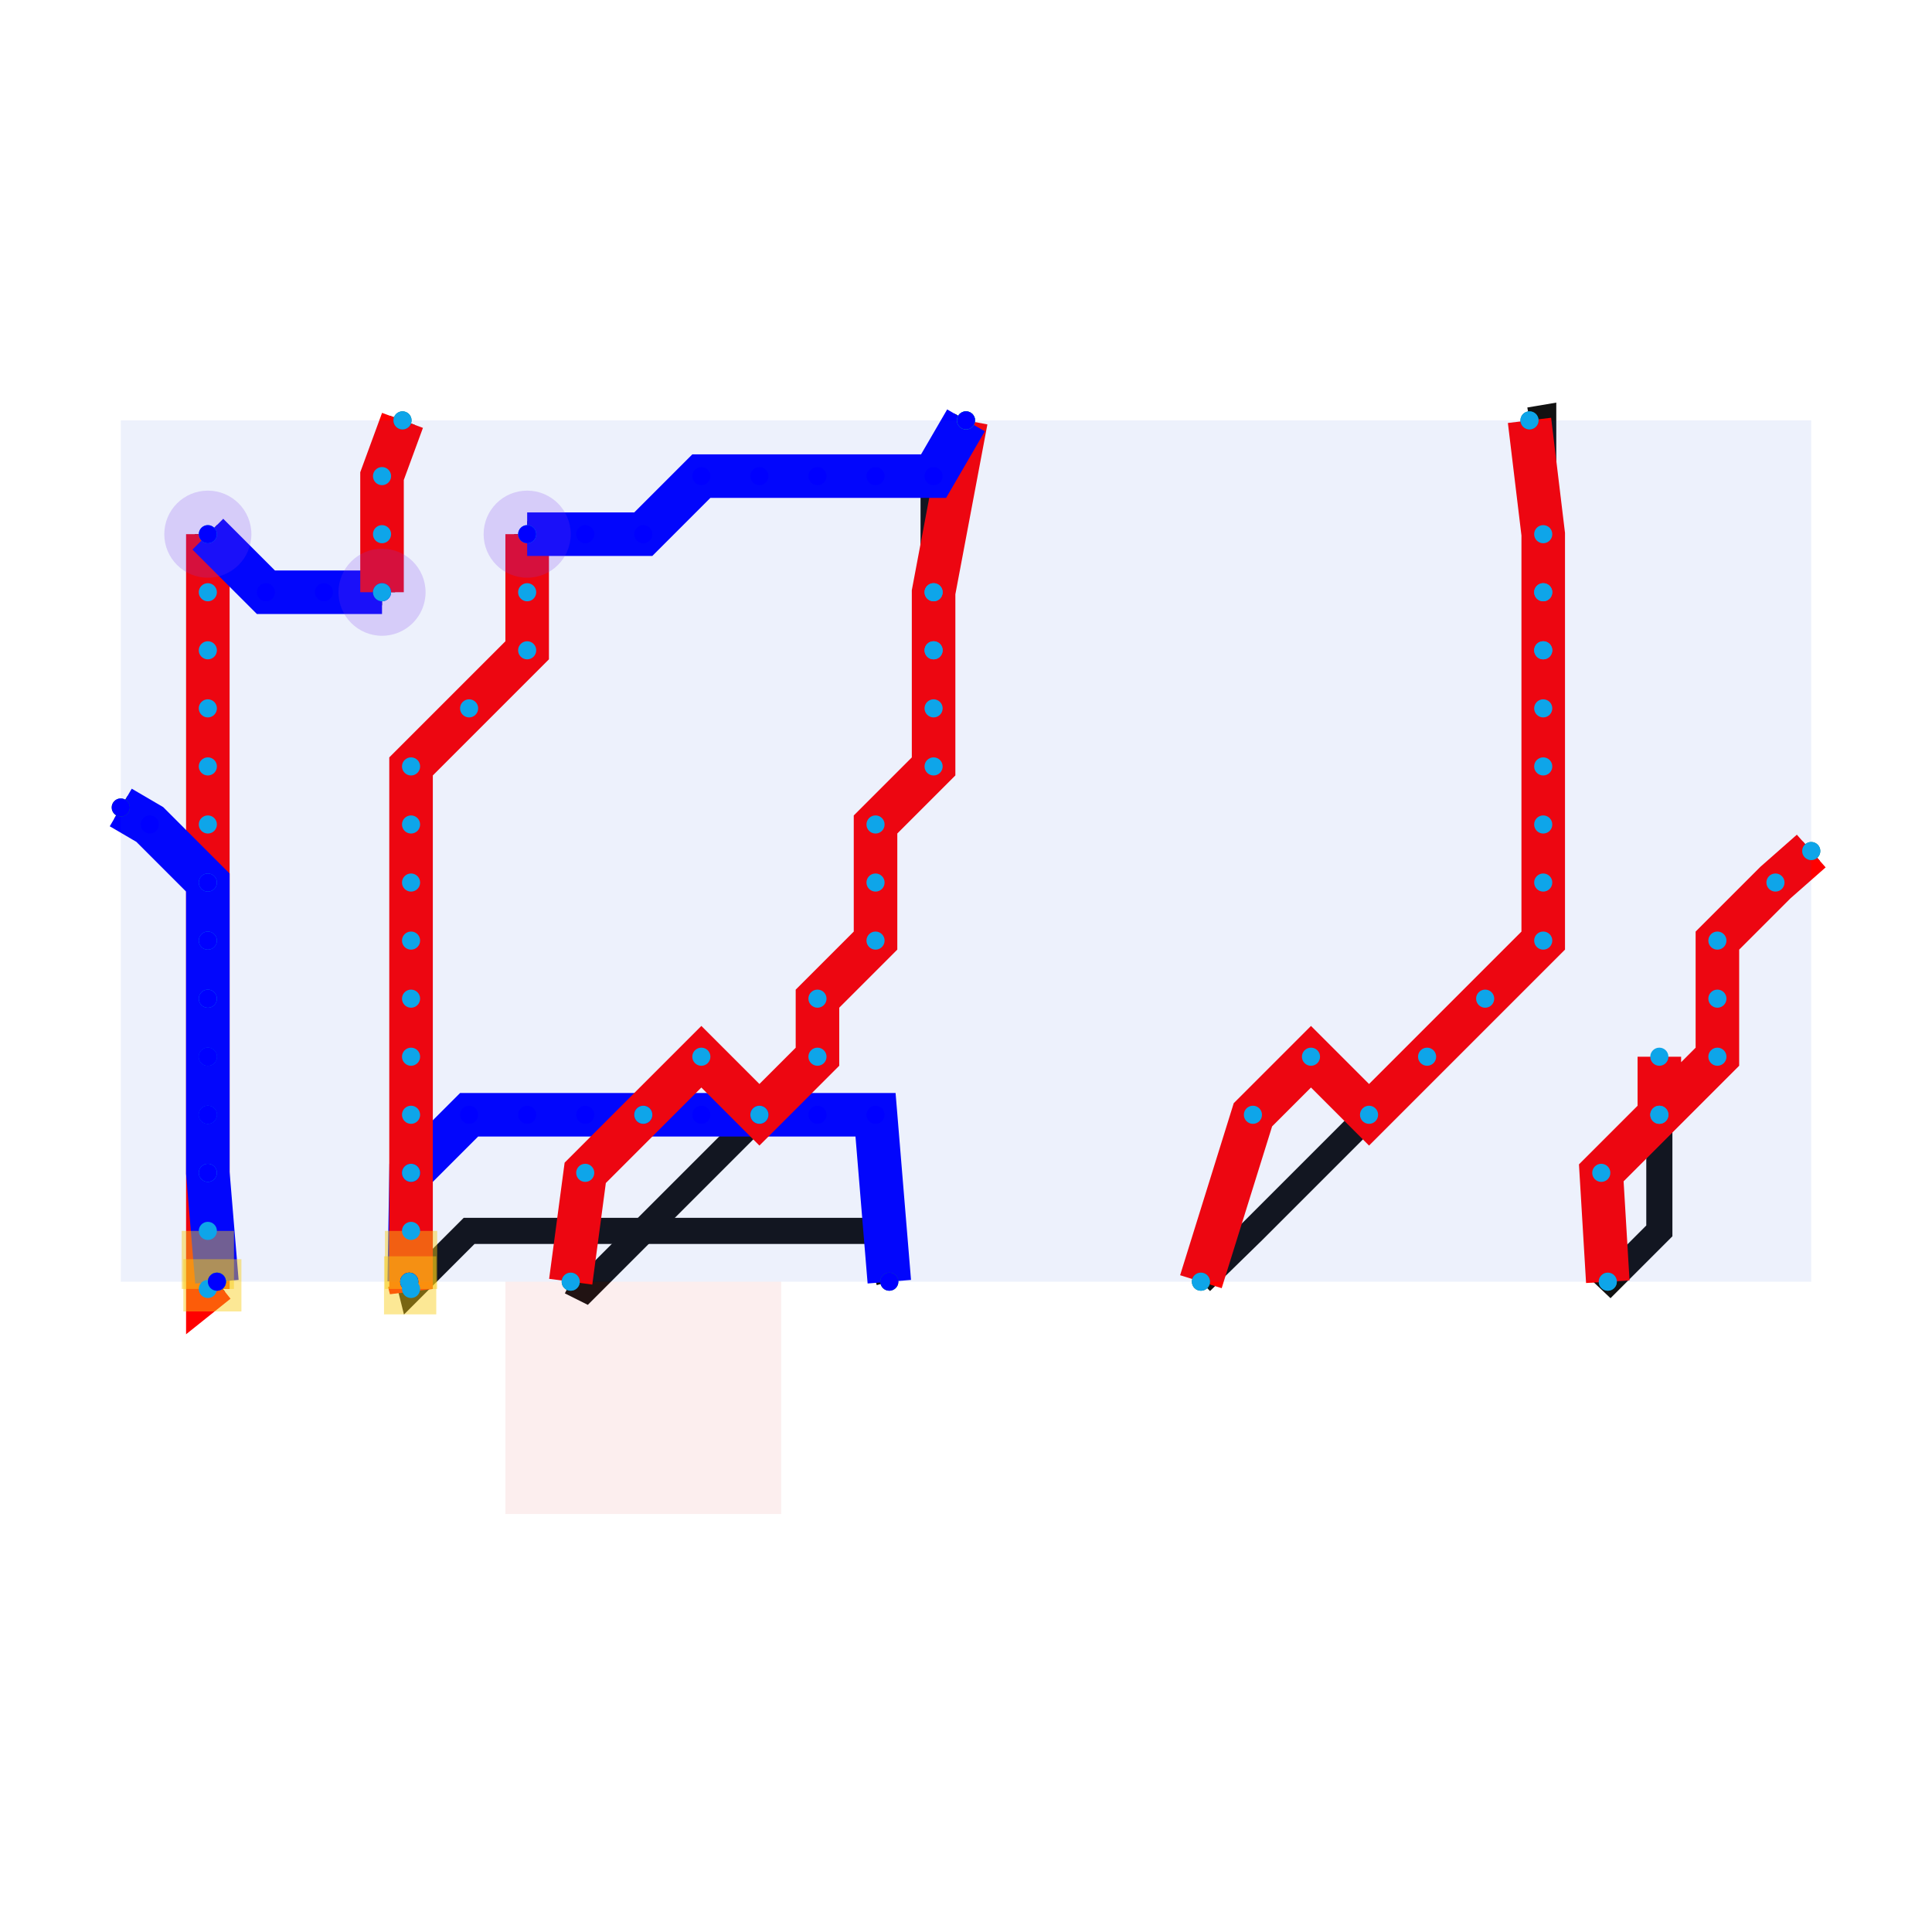
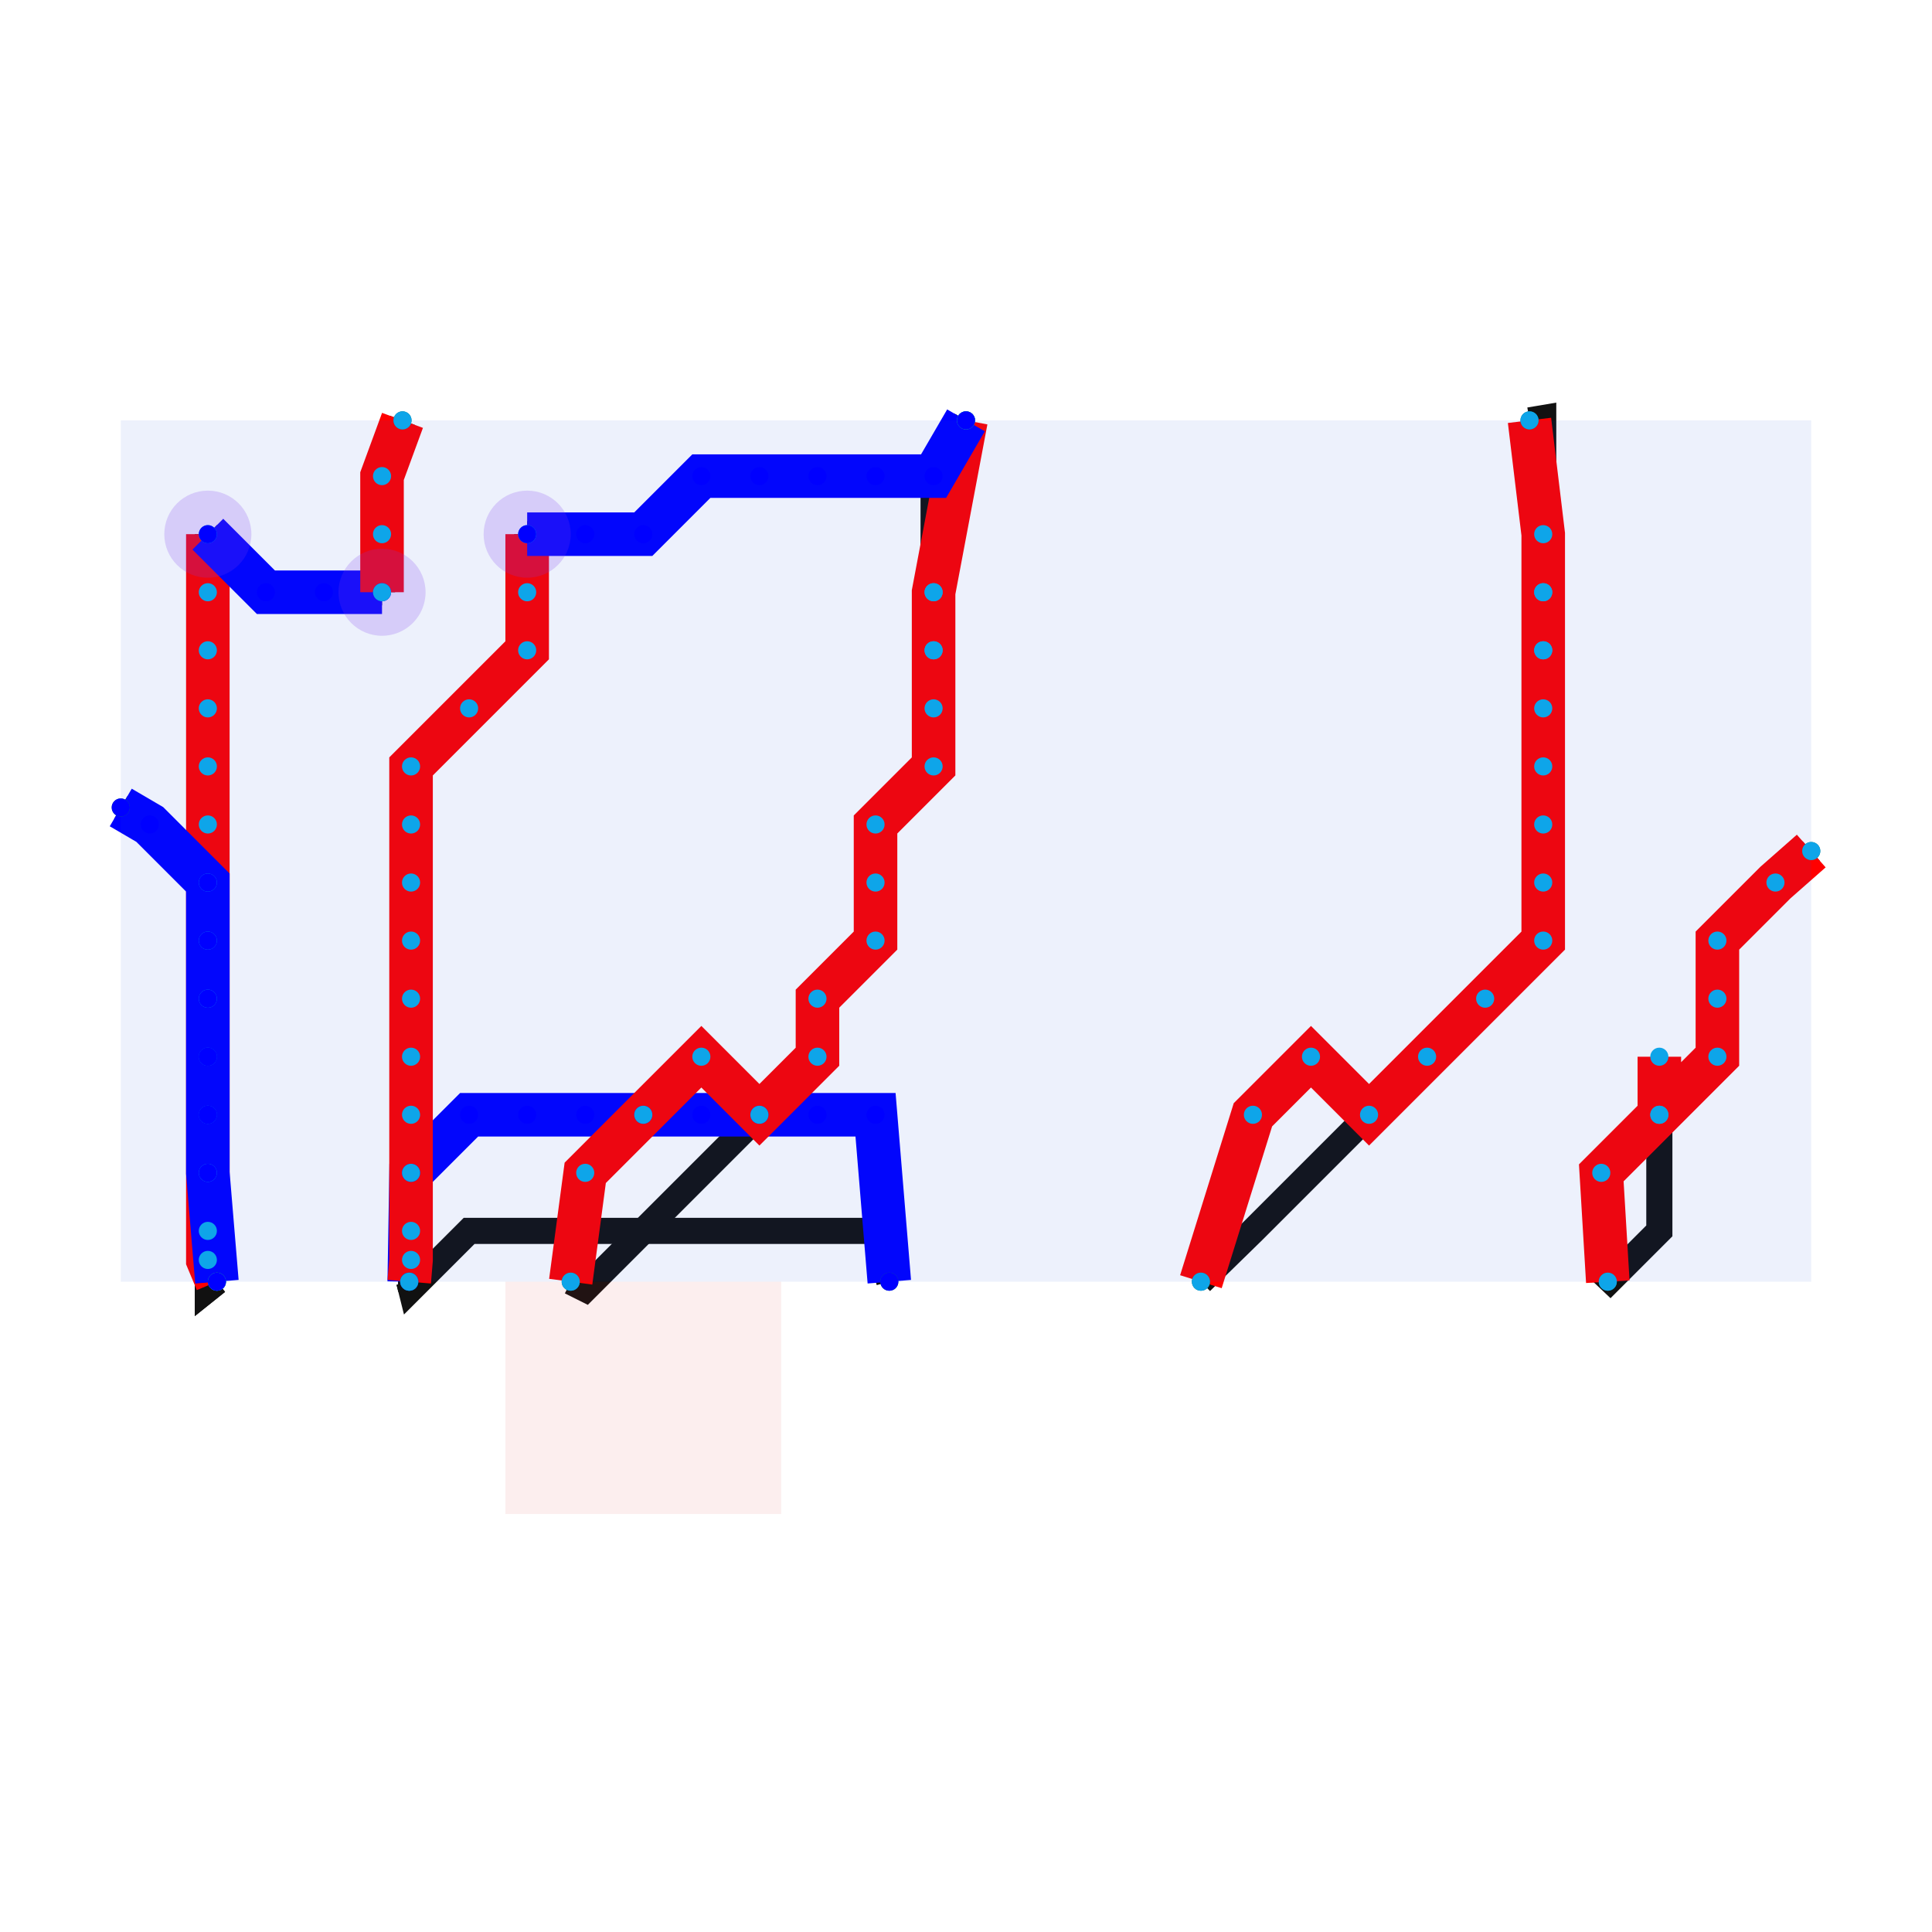
<svg xmlns="http://www.w3.org/2000/svg" width="640" height="640" viewBox="0 0 640 640">
  <rect width="100%" height="100%" fill="white" />
  <g>
    <polyline data-points="1.19375,-12.775 1.2000000000000002,-12.8 1.4000000000000001,-12.600000000000001 1.6,-12.600000000000001 1.8,-12.600000000000001 2,-12.600000000000001 2.2,-12.600000000000001 2.4000000000000004,-12.600000000000001 2.6000000000000005,-12.600000000000001 2.8000000000000007,-12.600000000000001 2.8475,-12.775" data-type="line" data-label="original:source_net_6_mst0" points="135.565,424.58 136.166,426.984 155.399,407.751 174.632,407.751 193.865,407.751 213.098,407.751 232.332,407.751 251.565,407.751 270.798,407.751 290.031,407.751 294.599,424.58" fill="none" stroke="#111111" stroke-width="8.655" />
  </g>
  <g>
    <polyline data-points="0.5312500000000008,-12.775 0.5,-12.8 0.5,-12.600000000000001 0.5,-12.400000000000002 0.5,-12.200000000000003 0.5,-12.000000000000004 0.5,-11.800000000000004 0.5,-11.600000000000005 0.5,-11.400000000000006 0.5,-11.200000000000006 0.5,-11.000000000000007 0.5,-10.800000000000008 0.5,-10.600000000000009 0.5,-10.40000000000001 0.5,-10.20000000000001" data-type="line" data-label="original:source_net_12" points="71.855,424.58 68.85,426.984 68.85,407.751 68.85,388.518 68.85,369.285 68.85,350.052 68.85,330.819 68.85,311.585 68.85,292.352 68.85,273.119 68.85,253.886 68.85,234.653 68.85,215.42 68.85,196.186 68.85,176.953" fill="none" stroke="#111111" stroke-width="8.655" />
  </g>
  <g>
    <polyline data-points="0.5,-10.20000000000001 0.5,-10.20000000000001 0.7,-10.40000000000001 0.8999999999999999,-10.40000000000001 1.0999999999999999,-10.40000000000001" data-type="line" data-label="original:source_net_12" points="68.85,176.953 68.85,176.953 88.083,196.186 107.316,196.186 126.549,196.186" fill="none" stroke="#111111" stroke-width="8.655" />
  </g>
  <g>
    <polyline data-points="1.0999999999999999,-10.40000000000001 1.0999999999999999,-10.40000000000001 1.0999999999999999,-10.20000000000001 1.0999999999999999,-10.00000000000001 1.1705457001021478,-9.807968978321702" data-type="line" data-label="original:source_net_12" points="126.549,196.186 126.549,196.186 126.549,176.953 126.549,157.72 133.333,139.253" fill="none" stroke="#111111" stroke-width="8.655" />
  </g>
  <g>
    <polyline data-points="5.322455650459661,-12.775 5.300000000000001,-12.8 5.500000000000001,-12.600000000000001 5.500000000000001,-12.400000000000002 5.500000000000001,-12.200000000000003 5.700000000000001,-12.000000000000004 5.700000000000001,-11.800000000000004 5.700000000000001,-11.600000000000005 5.900000000000001,-11.400000000000006 6.023274200612882,-11.291484489160851" data-type="line" data-label="original:source_net_15_mst1" points="532.605,424.58 530.446,426.984 549.679,407.751 549.679,388.518 549.679,369.285 568.912,350.052 568.912,330.819 568.912,311.585 588.145,292.352 600,281.917" fill="none" stroke="#111111" stroke-width="8.655" />
  </g>
  <g>
    <polyline data-points="5.052728500510735,-9.807968978321702 5.1000000000000005,-9.8 5.1000000000000005,-10 5.1000000000000005,-10.2 5.1000000000000005,-10.399999999999999 5.1000000000000005,-10.599999999999998 5.1000000000000005,-10.799999999999997 5.1000000000000005,-10.999999999999996 5.1000000000000005,-11.199999999999996 5.1000000000000005,-11.399999999999995 5.1000000000000005,-11.599999999999994 4.9,-11.799999999999994 4.7,-11.999999999999993 4.5,-12.199999999999992 4.3,-12.399999999999991 4.1,-12.59999999999999 3.920818550153221,-12.775" data-type="line" data-label="original:source_net_6_mst2" points="506.667,139.253 511.213,138.487 511.213,157.72 511.213,176.953 511.213,196.186 511.213,215.42 511.213,234.653 511.213,253.886 511.213,273.119 511.213,292.352 511.213,311.585 491.979,330.819 472.746,350.052 453.513,369.285 434.28,388.518 415.047,407.751 397.816,424.58" fill="none" stroke="#111111" stroke-width="8.655" />
  </g>
  <g>
    <polyline data-points="1.75,-12.775 1.8,-12.8 2,-12.600000000000001 2.2,-12.400000000000002 2.4000000000000004,-12.200000000000003 2.6000000000000005,-12.000000000000004 2.6000000000000005,-11.800000000000004 2.8000000000000007,-11.600000000000005 2.8000000000000007,-11.400000000000006 2.8000000000000007,-11.200000000000006 3.000000000000001,-11.000000000000007 3.000000000000001,-10.800000000000008 3.000000000000001,-10.600000000000009 3.000000000000001,-10.40000000000001 3.000000000000001,-10.20000000000001 3.000000000000001,-10.00000000000001 3.1116371003064414,-9.807968978321702" data-type="line" data-label="original:source_net_18" points="189.057,424.58 193.865,426.984 213.098,407.751 232.332,388.518 251.565,369.285 270.798,350.052 270.798,330.819 290.031,311.585 290.031,292.352 290.031,273.119 309.264,253.886 309.264,234.653 309.264,215.42 309.264,196.186 309.264,176.953 309.264,157.72 320,139.253" fill="none" stroke="#111111" stroke-width="8.655" />
  </g>
  <g>
    <polyline data-points="0.5312500000000008,-12.775 0.5,-12.8 0.5,-12.600000000000001 0.5,-12.400000000000002 0.5,-12.200000000000003 0.5,-12.000000000000004 0.5,-11.800000000000004 0.5,-11.600000000000005 0.5,-11.400000000000006 0.3,-11.200000000000006 0.20000000000000107,-11.14148448916085" data-type="line" data-label="original:source_net_13_mst2" points="71.855,424.58 68.85,426.984 68.85,407.751 68.85,388.518 68.85,369.285 68.85,350.052 68.85,330.819 68.85,311.585 68.85,292.352 49.617,273.119 40,267.492" fill="none" stroke="#111111" stroke-width="8.655" />
  </g>
  <g>
    <polyline data-points="1.19375,-12.775 1.2000000000000002,-12.8 1.2000000000000002,-12.600000000000001 1.2000000000000002,-12.400000000000002 1.2000000000000002,-12.200000000000003 1.2000000000000002,-12.000000000000004 1.2000000000000002,-11.800000000000004 1.2000000000000002,-11.600000000000005 1.2000000000000002,-11.400000000000006 1.2000000000000002,-11.200000000000006 1.2000000000000002,-11.000000000000007 1.4000000000000001,-10.800000000000008 1.6,-10.600000000000009 1.6,-10.40000000000001 1.6,-10.20000000000001" data-type="line" data-label="original:source_net_19" points="135.565,424.58 136.166,426.984 136.166,407.751 136.166,388.518 136.166,369.285 136.166,350.052 136.166,330.819 136.166,311.585 136.166,292.352 136.166,273.119 136.166,253.886 155.399,234.653 174.632,215.42 174.632,196.186 174.632,176.953" fill="none" stroke="#111111" stroke-width="8.655" />
  </g>
  <g>
    <polyline data-points="1.6,-10.20000000000001 1.6,-10.20000000000001 1.8,-10.20000000000001 2,-10.20000000000001 2.2,-10.00000000000001 2.4000000000000004,-10.00000000000001 2.6000000000000005,-10.00000000000001 2.8000000000000007,-10.00000000000001 3.000000000000001,-10.00000000000001 3.1116371003064414,-9.807968978321702" data-type="line" data-label="original:source_net_19" points="174.632,176.953 174.632,176.953 193.865,176.953 213.098,176.953 232.332,157.72 251.565,157.72 270.798,157.72 290.031,157.72 309.264,157.72 320,139.253" fill="none" stroke="#111111" stroke-width="8.655" />
  </g>
  <g>
    <polyline data-points="1.19375,-12.775 1.2000000000000002,-12.4 1.4000000000000001,-12.200000000000001 1.6,-12.200000000000001 1.8,-12.200000000000001 2,-12.200000000000001 2.2,-12.200000000000001 2.4000000000000004,-12.200000000000001 2.6000000000000005,-12.200000000000001 2.8000000000000007,-12.200000000000001 2.8475,-12.775" data-type="line" data-label="source_net_6_mst0" points="135.565,424.58 136.166,388.518 155.399,369.285 174.632,369.285 193.865,369.285 213.098,369.285 232.332,369.285 251.565,369.285 270.798,369.285 290.031,369.285 294.599,424.58" fill="none" stroke="#0000FF" stroke-width="14.425" />
  </g>
  <g>
-     <polyline data-points="0.5312500000000008,-12.775 0.5,-12.8 0.5,-12.600000000000001 0.5,-12.400000000000002 0.5,-12.200000000000003 0.5,-12.000000000000004 0.5,-11.800000000000004 0.5,-11.600000000000005 0.5,-11.400000000000006 0.5,-11.200000000000006 0.5,-11.000000000000007 0.5,-10.800000000000008 0.5,-10.600000000000009 0.5,-10.40000000000001 0.5,-10.20000000000001" data-type="line" data-label="source_net_12" points="71.855,424.58 68.85,426.984 68.85,407.751 68.85,388.518 68.85,369.285 68.85,350.052 68.85,330.819 68.85,311.585 68.85,292.352 68.85,273.119 68.85,253.886 68.85,234.653 68.85,215.42 68.85,196.186 68.85,176.953" fill="none" stroke="#FF0000" stroke-width="14.425" />
+     <polyline data-points="0.5312500000000008,-12.775 0.5,-12.700000000000001 0.5,-12.600000000000001 0.5,-12.400000000000002 0.5,-12.200000000000003 0.5,-12.000000000000004 0.5,-11.800000000000004 0.5,-11.600000000000005 0.5,-11.400000000000006 0.5,-11.200000000000006 0.5,-11.000000000000007 0.5,-10.800000000000008 0.5,-10.600000000000009 0.5,-10.40000000000001 0.5,-10.20000000000001" data-type="line" data-label="source_net_12" points="71.855,424.58 68.85,417.368 68.85,407.751 68.85,388.518 68.85,369.285 68.85,350.052 68.85,330.819 68.85,311.585 68.85,292.352 68.85,273.119 68.85,253.886 68.85,234.653 68.85,215.42 68.85,196.186 68.85,176.953" fill="none" stroke="#FF0000" stroke-width="14.425" />
  </g>
  <g>
    <polyline data-points="0.5,-10.20000000000001 0.5,-10.20000000000001 0.7,-10.40000000000001 0.8999999999999999,-10.40000000000001 1.0999999999999999,-10.40000000000001" data-type="line" data-label="source_net_12" points="68.85,176.953 68.85,176.953 88.083,196.186 107.316,196.186 126.549,196.186" fill="none" stroke="#0000FF" stroke-width="14.425" />
  </g>
  <g>
    <polyline data-points="1.0999999999999999,-10.40000000000001 1.0999999999999999,-10.40000000000001 1.0999999999999999,-10.20000000000001 1.0999999999999999,-10.00000000000001 1.1705457001021478,-9.807968978321702" data-type="line" data-label="source_net_12" points="126.549,196.186 126.549,196.186 126.549,176.953 126.549,157.72 133.333,139.253" fill="none" stroke="#FF0000" stroke-width="14.425" />
  </g>
  <g>
    <polyline data-points="5.322455650459661,-12.775 5.300000000000001,-12.4 5.500000000000001,-12.200000000000001 5.500000000000001,-12.000000000000002 5.500000000000001,-12.200000000000003 5.700000000000001,-12.000000000000004 5.700000000000001,-11.800000000000004 5.700000000000001,-11.600000000000005 5.900000000000001,-11.400000000000006 6.023274200612882,-11.291484489160851" data-type="line" data-label="source_net_15_mst1" points="532.605,424.58 530.446,388.518 549.679,369.285 549.679,350.052 549.679,369.285 568.912,350.052 568.912,330.819 568.912,311.585 588.145,292.352 600,281.917" fill="none" stroke="#FF0000" stroke-width="14.425" />
  </g>
  <g>
    <polyline data-points="5.052728500510735,-9.807968978321702 5.1000000000000005,-10.200000000000001 5.1000000000000005,-10.4 5.1000000000000005,-10.6 5.1000000000000005,-10.399999999999999 5.1000000000000005,-10.599999999999998 5.1000000000000005,-10.799999999999997 5.1000000000000005,-10.999999999999996 5.1000000000000005,-11.199999999999996 5.1000000000000005,-11.399999999999995 5.1000000000000005,-11.599999999999994 4.9,-11.799999999999994 4.7,-11.999999999999993 4.5,-12.199999999999992 4.3,-11.999999999999991 4.1,-12.19999999999999 3.920818550153221,-12.775" data-type="line" data-label="source_net_6_mst2" points="506.667,139.253 511.213,176.953 511.213,196.186 511.213,215.42 511.213,196.186 511.213,215.42 511.213,234.653 511.213,253.886 511.213,273.119 511.213,292.352 511.213,311.585 491.979,330.819 472.746,350.052 453.513,369.285 434.28,350.052 415.047,369.285 397.816,424.58" fill="none" stroke="#FF0000" stroke-width="14.425" />
  </g>
  <g>
    <polyline data-points="1.75,-12.775 1.8,-12.4 2,-12.200000000000001 2.2,-12.000000000000002 2.4000000000000004,-12.200000000000003 2.6000000000000005,-12.000000000000004 2.6000000000000005,-11.800000000000004 2.8000000000000007,-11.600000000000005 2.8000000000000007,-11.400000000000006 2.8000000000000007,-11.200000000000006 3.000000000000001,-11.000000000000007 3.000000000000001,-10.800000000000008 3.000000000000001,-10.600000000000009 3.000000000000001,-10.40000000000001 3.000000000000001,-10.60000000000001 3.000000000000001,-10.400000000000011 3.1116371003064414,-9.807968978321702" data-type="line" data-label="source_net_18" points="189.057,424.58 193.865,388.518 213.098,369.285 232.332,350.052 251.565,369.285 270.798,350.052 270.798,330.819 290.031,311.585 290.031,292.352 290.031,273.119 309.264,253.886 309.264,234.653 309.264,215.42 309.264,196.186 309.264,215.42 309.264,196.186 320,139.253" fill="none" stroke="#FF0000" stroke-width="14.425" />
  </g>
  <g>
    <polyline data-points="0.5312500000000008,-12.775 0.5,-12.4 0.5,-12.200000000000001 0.5,-12.000000000000002 0.5,-12.200000000000003 0.5,-12.000000000000004 0.5,-11.800000000000004 0.5,-11.600000000000005 0.5,-11.400000000000006 0.3,-11.200000000000006 0.20000000000000107,-11.14148448916085" data-type="line" data-label="source_net_13_mst2" points="71.855,424.58 68.85,388.518 68.85,369.285 68.85,350.052 68.85,369.285 68.85,350.052 68.85,330.819 68.85,311.585 68.85,292.352 49.617,273.119 40,267.492" fill="none" stroke="#0000FF" stroke-width="14.425" />
  </g>
  <g>
-     <polyline data-points="1.19375,-12.775 1.2000000000000002,-12.8 1.2000000000000002,-12.600000000000001 1.2000000000000002,-12.400000000000002 1.2000000000000002,-12.200000000000003 1.2000000000000002,-12.000000000000004 1.2000000000000002,-11.800000000000004 1.2000000000000002,-11.600000000000005 1.2000000000000002,-11.400000000000006 1.2000000000000002,-11.200000000000006 1.2000000000000002,-11.000000000000007 1.4000000000000001,-10.800000000000008 1.6,-10.600000000000009 1.6,-10.40000000000001 1.6,-10.20000000000001" data-type="line" data-label="source_net_19" points="135.565,424.58 136.166,426.984 136.166,407.751 136.166,388.518 136.166,369.285 136.166,350.052 136.166,330.819 136.166,311.585 136.166,292.352 136.166,273.119 136.166,253.886 155.399,234.653 174.632,215.42 174.632,196.186 174.632,176.953" fill="none" stroke="#FF0000" stroke-width="14.425" />
+     <polyline data-points="1.19375,-12.775 1.2000000000000002,-12.700000000000001 1.2000000000000002,-12.600000000000001 1.2000000000000002,-12.400000000000002 1.2000000000000002,-12.200000000000003 1.2000000000000002,-12.000000000000004 1.2000000000000002,-11.800000000000004 1.2000000000000002,-11.600000000000005 1.2000000000000002,-11.400000000000006 1.2000000000000002,-11.200000000000006 1.2000000000000002,-11.000000000000007 1.4000000000000001,-10.800000000000008 1.6,-10.600000000000009 1.6,-10.40000000000001 1.6,-10.20000000000001" data-type="line" data-label="source_net_19" points="135.565,424.58 136.166,417.368 136.166,407.751 136.166,388.518 136.166,369.285 136.166,350.052 136.166,330.819 136.166,311.585 136.166,292.352 136.166,273.119 136.166,253.886 155.399,234.653 174.632,215.42 174.632,196.186 174.632,176.953" fill="none" stroke="#FF0000" stroke-width="14.425" />
  </g>
  <g>
    <polyline data-points="1.6,-10.20000000000001 1.6,-10.20000000000001 1.8,-10.20000000000001 2,-10.20000000000001 2.2,-10.00000000000001 2.4000000000000004,-10.00000000000001 2.6000000000000005,-10.00000000000001 2.8000000000000007,-10.00000000000001 3.000000000000001,-10.00000000000001 3.1116371003064414,-9.807968978321702" data-type="line" data-label="source_net_19" points="174.632,176.953 174.632,176.953 193.865,176.953 213.098,176.953 232.332,157.72 251.565,157.72 270.798,157.72 290.031,157.72 309.264,157.72 320,139.253" fill="none" stroke="#0000FF" stroke-width="14.425" />
  </g>
  <g>
    <rect data-type="rect" data-label="cmn_26" data-x="3.1116371003064414" data-y="-11.291484489160851" x="40" y="139.253" width="560" height="285.327" fill="rgba(29, 78, 216, 0.08)" stroke="#1d4ed8" stroke-width="0.01" />
  </g>
  <g>
    <rect data-type="rect" data-label="obstacle:rect:0" data-x="2" data-y="-13.175" x="167.42" y="424.58" width="91.358" height="76.933" fill="rgba(220, 38, 38, 0.08)" stroke="#dc2626" stroke-width="0.01" />
-   </g>
-   <g>
-     <rect data-type="rect" data-label="boundry-violation:1:0" data-x="0.5156250000000004" data-y="-12.787500000000001" x="60.736" y="417.127" width="19.233" height="17.31" fill="rgba(250, 204, 21, 0.45)" stroke="#b45309" stroke-width="0.01" />
-   </g>
-   <g>
-     <rect data-type="rect" data-label="boundry-violation:1:1" data-x="0.5" data-y="-12.700000000000001" x="60.195" y="407.751" width="17.31" height="19.233" fill="rgba(250, 204, 21, 0.45)" stroke="#b45309" stroke-width="0.01" />
-   </g>
-   <g>
-     <rect data-type="rect" data-label="boundry-violation:6:0" data-x="1.1968750000000001" data-y="-12.787500000000001" x="127.21" y="416.166" width="17.31" height="19.233" fill="rgba(250, 204, 21, 0.45)" stroke="#b45309" stroke-width="0.01" />
-   </g>
-   <g>
-     <rect data-type="rect" data-label="boundry-violation:6:1" data-x="1.2000000000000002" data-y="-12.700000000000001" x="127.511" y="407.751" width="17.31" height="19.233" fill="rgba(250, 204, 21, 0.45)" stroke="#b45309" stroke-width="0.01" />
  </g>
  <circle data-type="circle" data-label="" data-x="0.5" data-y="-10.20000000000001" cx="68.85" cy="176.953" r="14.425" fill="rgba(124, 58, 237, 0.2)" stroke="#7c3aed" stroke-width="0.01" />
  <circle data-type="circle" data-label="" data-x="1.0999999999999999" data-y="-10.40000000000001" cx="126.549" cy="196.186" r="14.425" fill="rgba(124, 58, 237, 0.2)" stroke="#7c3aed" stroke-width="0.01" />
  <circle data-type="circle" data-label="" data-x="1.6" data-y="-10.20000000000001" cx="174.632" cy="176.953" r="14.425" fill="rgba(124, 58, 237, 0.2)" stroke="#7c3aed" stroke-width="0.01" />
  <g>
    <circle data-type="point" data-label="source_net_6_mst0" data-x="1.19375" data-y="-12.775" cx="135.565" cy="424.58" r="3" fill="#0f766e" />
  </g>
  <g>
    <circle data-type="point" data-label="source_net_6_mst0" data-x="2.8475" data-y="-12.775" cx="294.599" cy="424.58" r="3" fill="#0f766e" />
  </g>
  <g>
    <circle data-type="point" data-label="source_net_19" data-x="1.19375" data-y="-12.775" cx="135.565" cy="424.58" r="3" fill="#0f766e" />
  </g>
  <g>
    <circle data-type="point" data-label="source_net_19" data-x="3.1116371003064414" data-y="-9.807968978321702" cx="320" cy="139.253" r="3" fill="#0f766e" />
  </g>
  <g>
    <circle data-type="point" data-label="source_net_6_mst2" data-x="3.920818550153221" data-y="-12.775" cx="397.816" cy="424.58" r="3" fill="#0f766e" />
  </g>
  <g>
    <circle data-type="point" data-label="source_net_6_mst2" data-x="5.052728500510735" data-y="-9.807968978321702" cx="506.667" cy="139.253" r="3" fill="#0f766e" />
  </g>
  <g>
    <circle data-type="point" data-label="source_net_13_mst2" data-x="0.20000000000000107" data-y="-11.14148448916085" cx="40" cy="267.492" r="3" fill="#0f766e" />
  </g>
  <g>
    <circle data-type="point" data-label="source_net_13_mst2" data-x="0.5312500000000008" data-y="-12.775" cx="71.855" cy="424.58" r="3" fill="#0f766e" />
  </g>
  <g>
    <circle data-type="point" data-label="source_net_18" data-x="1.75" data-y="-12.775" cx="189.057" cy="424.58" r="3" fill="#0f766e" />
  </g>
  <g>
    <circle data-type="point" data-label="source_net_18" data-x="3.1116371003064414" data-y="-9.807968978321702" cx="320" cy="139.253" r="3" fill="#0f766e" />
  </g>
  <g>
    <circle data-type="point" data-label="source_net_12" data-x="1.1705457001021478" data-y="-9.807968978321702" cx="133.333" cy="139.253" r="3" fill="#0f766e" />
  </g>
  <g>
    <circle data-type="point" data-label="source_net_12" data-x="0.5312500000000008" data-y="-12.775" cx="71.855" cy="424.58" r="3" fill="#0f766e" />
  </g>
  <g>
    <circle data-type="point" data-label="source_net_15_mst1" data-x="5.322455650459661" data-y="-12.775" cx="532.605" cy="424.58" r="3" fill="#0f766e" />
  </g>
  <g>
    <circle data-type="point" data-label="source_net_15_mst1" data-x="6.023274200612882" data-y="-11.291484489160851" cx="600" cy="281.917" r="3" fill="#0f766e" />
  </g>
  <g>
    <circle data-type="point" data-label="" data-x="1.19375" data-y="-12.775" cx="135.565" cy="424.58" r="3" fill="#0000FF" />
  </g>
  <g>
    <circle data-type="point" data-label="" data-x="1.2000000000000002" data-y="-12.4" cx="136.166" cy="388.518" r="3" fill="#0000FF" />
  </g>
  <g>
    <circle data-type="point" data-label="" data-x="1.4000000000000001" data-y="-12.200000000000001" cx="155.399" cy="369.285" r="3" fill="#0000FF" />
  </g>
  <g>
    <circle data-type="point" data-label="" data-x="1.6" data-y="-12.200000000000001" cx="174.632" cy="369.285" r="3" fill="#0000FF" />
  </g>
  <g>
    <circle data-type="point" data-label="" data-x="1.8" data-y="-12.200000000000001" cx="193.865" cy="369.285" r="3" fill="#0000FF" />
  </g>
  <g>
    <circle data-type="point" data-label="" data-x="2" data-y="-12.200000000000001" cx="213.098" cy="369.285" r="3" fill="#0000FF" />
  </g>
  <g>
    <circle data-type="point" data-label="" data-x="2.2" data-y="-12.200000000000001" cx="232.332" cy="369.285" r="3" fill="#0000FF" />
  </g>
  <g>
    <circle data-type="point" data-label="" data-x="2.4000000000000004" data-y="-12.200000000000001" cx="251.565" cy="369.285" r="3" fill="#0000FF" />
  </g>
  <g>
    <circle data-type="point" data-label="" data-x="2.6000000000000005" data-y="-12.200000000000001" cx="270.798" cy="369.285" r="3" fill="#0000FF" />
  </g>
  <g>
    <circle data-type="point" data-label="" data-x="2.8000000000000007" data-y="-12.200000000000001" cx="290.031" cy="369.285" r="3" fill="#0000FF" />
  </g>
  <g>
    <circle data-type="point" data-label="" data-x="2.8475" data-y="-12.775" cx="294.599" cy="424.58" r="3" fill="#0000FF" />
  </g>
  <g>
    <circle data-type="point" data-label="" data-x="0.5312500000000008" data-y="-12.775" cx="71.855" cy="424.58" r="3" fill="#0ea5e9" />
  </g>
  <g>
-     <circle data-type="point" data-label="" data-x="0.5" data-y="-12.8" cx="68.85" cy="426.984" r="3" fill="#0ea5e9" />
+     <circle data-type="point" data-label="" data-x="0.5" data-y="-12.700000000000001" cx="68.85" cy="417.368" r="3" fill="#0ea5e9" />
  </g>
  <g>
    <circle data-type="point" data-label="" data-x="0.5" data-y="-12.600000000000001" cx="68.85" cy="407.751" r="3" fill="#0ea5e9" />
  </g>
  <g>
    <circle data-type="point" data-label="" data-x="0.5" data-y="-12.400000000000002" cx="68.85" cy="388.518" r="3" fill="#0ea5e9" />
  </g>
  <g>
    <circle data-type="point" data-label="" data-x="0.5" data-y="-12.200000000000003" cx="68.85" cy="369.285" r="3" fill="#0ea5e9" />
  </g>
  <g>
    <circle data-type="point" data-label="" data-x="0.5" data-y="-12.000000000000004" cx="68.85" cy="350.052" r="3" fill="#0ea5e9" />
  </g>
  <g>
    <circle data-type="point" data-label="" data-x="0.5" data-y="-11.800000000000004" cx="68.85" cy="330.819" r="3" fill="#0ea5e9" />
  </g>
  <g>
    <circle data-type="point" data-label="" data-x="0.5" data-y="-11.600000000000005" cx="68.85" cy="311.585" r="3" fill="#0ea5e9" />
  </g>
  <g>
    <circle data-type="point" data-label="" data-x="0.5" data-y="-11.400000000000006" cx="68.85" cy="292.352" r="3" fill="#0ea5e9" />
  </g>
  <g>
    <circle data-type="point" data-label="" data-x="0.5" data-y="-11.200000000000006" cx="68.85" cy="273.119" r="3" fill="#0ea5e9" />
  </g>
  <g>
    <circle data-type="point" data-label="" data-x="0.5" data-y="-11.000000000000007" cx="68.85" cy="253.886" r="3" fill="#0ea5e9" />
  </g>
  <g>
    <circle data-type="point" data-label="" data-x="0.5" data-y="-10.800000000000008" cx="68.85" cy="234.653" r="3" fill="#0ea5e9" />
  </g>
  <g>
    <circle data-type="point" data-label="" data-x="0.5" data-y="-10.600000000000009" cx="68.85" cy="215.42" r="3" fill="#0ea5e9" />
  </g>
  <g>
    <circle data-type="point" data-label="" data-x="0.5" data-y="-10.40000000000001" cx="68.85" cy="196.186" r="3" fill="#0ea5e9" />
  </g>
  <g>
    <circle data-type="point" data-label="" data-x="0.5" data-y="-10.20000000000001" cx="68.85" cy="176.953" r="3" fill="#0ea5e9" />
  </g>
  <g>
    <circle data-type="point" data-label="" data-x="0.5" data-y="-10.20000000000001" cx="68.85" cy="176.953" r="3" fill="#0000FF" />
  </g>
  <g>
    <circle data-type="point" data-label="" data-x="0.7" data-y="-10.40000000000001" cx="88.083" cy="196.186" r="3" fill="#0000FF" />
  </g>
  <g>
    <circle data-type="point" data-label="" data-x="0.8999999999999999" data-y="-10.40000000000001" cx="107.316" cy="196.186" r="3" fill="#0000FF" />
  </g>
  <g>
    <circle data-type="point" data-label="" data-x="1.0999999999999999" data-y="-10.40000000000001" cx="126.549" cy="196.186" r="3" fill="#0000FF" />
  </g>
  <g>
    <circle data-type="point" data-label="" data-x="1.0999999999999999" data-y="-10.40000000000001" cx="126.549" cy="196.186" r="3" fill="#0ea5e9" />
  </g>
  <g>
    <circle data-type="point" data-label="" data-x="1.0999999999999999" data-y="-10.20000000000001" cx="126.549" cy="176.953" r="3" fill="#0ea5e9" />
  </g>
  <g>
    <circle data-type="point" data-label="" data-x="1.0999999999999999" data-y="-10.00000000000001" cx="126.549" cy="157.72" r="3" fill="#0ea5e9" />
  </g>
  <g>
    <circle data-type="point" data-label="" data-x="1.1705457001021478" data-y="-9.807968978321702" cx="133.333" cy="139.253" r="3" fill="#0ea5e9" />
  </g>
  <g>
    <circle data-type="point" data-label="" data-x="5.322455650459661" data-y="-12.775" cx="532.605" cy="424.58" r="3" fill="#0ea5e9" />
  </g>
  <g>
    <circle data-type="point" data-label="" data-x="5.300000000000001" data-y="-12.4" cx="530.446" cy="388.518" r="3" fill="#0ea5e9" />
  </g>
  <g>
    <circle data-type="point" data-label="" data-x="5.500000000000001" data-y="-12.200000000000001" cx="549.679" cy="369.285" r="3" fill="#0ea5e9" />
  </g>
  <g>
    <circle data-type="point" data-label="" data-x="5.500000000000001" data-y="-12.000000000000002" cx="549.679" cy="350.052" r="3" fill="#0ea5e9" />
  </g>
  <g>
    <circle data-type="point" data-label="" data-x="5.500000000000001" data-y="-12.200000000000003" cx="549.679" cy="369.285" r="3" fill="#0ea5e9" />
  </g>
  <g>
    <circle data-type="point" data-label="" data-x="5.700000000000001" data-y="-12.000000000000004" cx="568.912" cy="350.052" r="3" fill="#0ea5e9" />
  </g>
  <g>
    <circle data-type="point" data-label="" data-x="5.700000000000001" data-y="-11.800000000000004" cx="568.912" cy="330.819" r="3" fill="#0ea5e9" />
  </g>
  <g>
    <circle data-type="point" data-label="" data-x="5.700000000000001" data-y="-11.600000000000005" cx="568.912" cy="311.585" r="3" fill="#0ea5e9" />
  </g>
  <g>
    <circle data-type="point" data-label="" data-x="5.900000000000001" data-y="-11.400000000000006" cx="588.145" cy="292.352" r="3" fill="#0ea5e9" />
  </g>
  <g>
    <circle data-type="point" data-label="" data-x="6.023274200612882" data-y="-11.291484489160851" cx="600" cy="281.917" r="3" fill="#0ea5e9" />
  </g>
  <g>
    <circle data-type="point" data-label="" data-x="5.052728500510735" data-y="-9.807968978321702" cx="506.667" cy="139.253" r="3" fill="#0ea5e9" />
  </g>
  <g>
    <circle data-type="point" data-label="" data-x="5.1000000000000005" data-y="-10.200000000000001" cx="511.213" cy="176.953" r="3" fill="#0ea5e9" />
  </g>
  <g>
    <circle data-type="point" data-label="" data-x="5.1000000000000005" data-y="-10.4" cx="511.213" cy="196.186" r="3" fill="#0ea5e9" />
  </g>
  <g>
    <circle data-type="point" data-label="" data-x="5.1000000000000005" data-y="-10.6" cx="511.213" cy="215.42" r="3" fill="#0ea5e9" />
  </g>
  <g>
    <circle data-type="point" data-label="" data-x="5.1000000000000005" data-y="-10.399999999999999" cx="511.213" cy="196.186" r="3" fill="#0ea5e9" />
  </g>
  <g>
    <circle data-type="point" data-label="" data-x="5.1000000000000005" data-y="-10.599999999999998" cx="511.213" cy="215.42" r="3" fill="#0ea5e9" />
  </g>
  <g>
    <circle data-type="point" data-label="" data-x="5.1000000000000005" data-y="-10.799999999999997" cx="511.213" cy="234.653" r="3" fill="#0ea5e9" />
  </g>
  <g>
    <circle data-type="point" data-label="" data-x="5.1000000000000005" data-y="-10.999999999999996" cx="511.213" cy="253.886" r="3" fill="#0ea5e9" />
  </g>
  <g>
    <circle data-type="point" data-label="" data-x="5.1000000000000005" data-y="-11.199999999999996" cx="511.213" cy="273.119" r="3" fill="#0ea5e9" />
  </g>
  <g>
    <circle data-type="point" data-label="" data-x="5.1000000000000005" data-y="-11.399999999999995" cx="511.213" cy="292.352" r="3" fill="#0ea5e9" />
  </g>
  <g>
    <circle data-type="point" data-label="" data-x="5.1000000000000005" data-y="-11.599999999999994" cx="511.213" cy="311.585" r="3" fill="#0ea5e9" />
  </g>
  <g>
    <circle data-type="point" data-label="" data-x="4.9" data-y="-11.799999999999994" cx="491.979" cy="330.819" r="3" fill="#0ea5e9" />
  </g>
  <g>
    <circle data-type="point" data-label="" data-x="4.7" data-y="-11.999999999999993" cx="472.746" cy="350.052" r="3" fill="#0ea5e9" />
  </g>
  <g>
    <circle data-type="point" data-label="" data-x="4.5" data-y="-12.199999999999992" cx="453.513" cy="369.285" r="3" fill="#0ea5e9" />
  </g>
  <g>
    <circle data-type="point" data-label="" data-x="4.3" data-y="-11.999999999999991" cx="434.28" cy="350.052" r="3" fill="#0ea5e9" />
  </g>
  <g>
    <circle data-type="point" data-label="" data-x="4.1" data-y="-12.19999999999999" cx="415.047" cy="369.285" r="3" fill="#0ea5e9" />
  </g>
  <g>
    <circle data-type="point" data-label="" data-x="3.920818550153221" data-y="-12.775" cx="397.816" cy="424.58" r="3" fill="#0ea5e9" />
  </g>
  <g>
    <circle data-type="point" data-label="" data-x="1.75" data-y="-12.775" cx="189.057" cy="424.58" r="3" fill="#0ea5e9" />
  </g>
  <g>
    <circle data-type="point" data-label="" data-x="1.8" data-y="-12.4" cx="193.865" cy="388.518" r="3" fill="#0ea5e9" />
  </g>
  <g>
    <circle data-type="point" data-label="" data-x="2" data-y="-12.200000000000001" cx="213.098" cy="369.285" r="3" fill="#0ea5e9" />
  </g>
  <g>
    <circle data-type="point" data-label="" data-x="2.2" data-y="-12.000000000000002" cx="232.332" cy="350.052" r="3" fill="#0ea5e9" />
  </g>
  <g>
    <circle data-type="point" data-label="" data-x="2.4000000000000004" data-y="-12.200000000000003" cx="251.565" cy="369.285" r="3" fill="#0ea5e9" />
  </g>
  <g>
    <circle data-type="point" data-label="" data-x="2.6000000000000005" data-y="-12.000000000000004" cx="270.798" cy="350.052" r="3" fill="#0ea5e9" />
  </g>
  <g>
    <circle data-type="point" data-label="" data-x="2.6000000000000005" data-y="-11.800000000000004" cx="270.798" cy="330.819" r="3" fill="#0ea5e9" />
  </g>
  <g>
    <circle data-type="point" data-label="" data-x="2.8000000000000007" data-y="-11.600000000000005" cx="290.031" cy="311.585" r="3" fill="#0ea5e9" />
  </g>
  <g>
    <circle data-type="point" data-label="" data-x="2.8000000000000007" data-y="-11.400000000000006" cx="290.031" cy="292.352" r="3" fill="#0ea5e9" />
  </g>
  <g>
    <circle data-type="point" data-label="" data-x="2.8000000000000007" data-y="-11.200000000000006" cx="290.031" cy="273.119" r="3" fill="#0ea5e9" />
  </g>
  <g>
    <circle data-type="point" data-label="" data-x="3.000000000000001" data-y="-11.000000000000007" cx="309.264" cy="253.886" r="3" fill="#0ea5e9" />
  </g>
  <g>
    <circle data-type="point" data-label="" data-x="3.000000000000001" data-y="-10.800000000000008" cx="309.264" cy="234.653" r="3" fill="#0ea5e9" />
  </g>
  <g>
    <circle data-type="point" data-label="" data-x="3.000000000000001" data-y="-10.600000000000009" cx="309.264" cy="215.42" r="3" fill="#0ea5e9" />
  </g>
  <g>
    <circle data-type="point" data-label="" data-x="3.000000000000001" data-y="-10.40000000000001" cx="309.264" cy="196.186" r="3" fill="#0ea5e9" />
  </g>
  <g>
    <circle data-type="point" data-label="" data-x="3.000000000000001" data-y="-10.60000000000001" cx="309.264" cy="215.42" r="3" fill="#0ea5e9" />
  </g>
  <g>
    <circle data-type="point" data-label="" data-x="3.000000000000001" data-y="-10.400000000000011" cx="309.264" cy="196.186" r="3" fill="#0ea5e9" />
  </g>
  <g>
    <circle data-type="point" data-label="" data-x="3.1116371003064414" data-y="-9.807968978321702" cx="320" cy="139.253" r="3" fill="#0ea5e9" />
  </g>
  <g>
    <circle data-type="point" data-label="" data-x="0.5312500000000008" data-y="-12.775" cx="71.855" cy="424.58" r="3" fill="#0000FF" />
  </g>
  <g>
    <circle data-type="point" data-label="" data-x="0.5" data-y="-12.4" cx="68.85" cy="388.518" r="3" fill="#0000FF" />
  </g>
  <g>
    <circle data-type="point" data-label="" data-x="0.5" data-y="-12.200000000000001" cx="68.85" cy="369.285" r="3" fill="#0000FF" />
  </g>
  <g>
    <circle data-type="point" data-label="" data-x="0.5" data-y="-12.000000000000002" cx="68.85" cy="350.052" r="3" fill="#0000FF" />
  </g>
  <g>
    <circle data-type="point" data-label="" data-x="0.5" data-y="-12.200000000000003" cx="68.85" cy="369.285" r="3" fill="#0000FF" />
  </g>
  <g>
    <circle data-type="point" data-label="" data-x="0.5" data-y="-12.000000000000004" cx="68.85" cy="350.052" r="3" fill="#0000FF" />
  </g>
  <g>
    <circle data-type="point" data-label="" data-x="0.5" data-y="-11.800000000000004" cx="68.85" cy="330.819" r="3" fill="#0000FF" />
  </g>
  <g>
    <circle data-type="point" data-label="" data-x="0.5" data-y="-11.600000000000005" cx="68.85" cy="311.585" r="3" fill="#0000FF" />
  </g>
  <g>
    <circle data-type="point" data-label="" data-x="0.5" data-y="-11.400000000000006" cx="68.85" cy="292.352" r="3" fill="#0000FF" />
  </g>
  <g>
    <circle data-type="point" data-label="" data-x="0.3" data-y="-11.200000000000006" cx="49.617" cy="273.119" r="3" fill="#0000FF" />
  </g>
  <g>
    <circle data-type="point" data-label="" data-x="0.20000000000000107" data-y="-11.14148448916085" cx="40" cy="267.492" r="3" fill="#0000FF" />
  </g>
  <g>
    <circle data-type="point" data-label="" data-x="1.19375" data-y="-12.775" cx="135.565" cy="424.58" r="3" fill="#0ea5e9" />
  </g>
  <g>
-     <circle data-type="point" data-label="" data-x="1.2000000000000002" data-y="-12.8" cx="136.166" cy="426.984" r="3" fill="#0ea5e9" />
+     <circle data-type="point" data-label="" data-x="1.2000000000000002" data-y="-12.700000000000001" cx="136.166" cy="417.368" r="3" fill="#0ea5e9" />
  </g>
  <g>
    <circle data-type="point" data-label="" data-x="1.2000000000000002" data-y="-12.600000000000001" cx="136.166" cy="407.751" r="3" fill="#0ea5e9" />
  </g>
  <g>
    <circle data-type="point" data-label="" data-x="1.2000000000000002" data-y="-12.400000000000002" cx="136.166" cy="388.518" r="3" fill="#0ea5e9" />
  </g>
  <g>
    <circle data-type="point" data-label="" data-x="1.2000000000000002" data-y="-12.200000000000003" cx="136.166" cy="369.285" r="3" fill="#0ea5e9" />
  </g>
  <g>
    <circle data-type="point" data-label="" data-x="1.2000000000000002" data-y="-12.000000000000004" cx="136.166" cy="350.052" r="3" fill="#0ea5e9" />
  </g>
  <g>
    <circle data-type="point" data-label="" data-x="1.2000000000000002" data-y="-11.800000000000004" cx="136.166" cy="330.819" r="3" fill="#0ea5e9" />
  </g>
  <g>
    <circle data-type="point" data-label="" data-x="1.2000000000000002" data-y="-11.600000000000005" cx="136.166" cy="311.585" r="3" fill="#0ea5e9" />
  </g>
  <g>
    <circle data-type="point" data-label="" data-x="1.2000000000000002" data-y="-11.400000000000006" cx="136.166" cy="292.352" r="3" fill="#0ea5e9" />
  </g>
  <g>
    <circle data-type="point" data-label="" data-x="1.2000000000000002" data-y="-11.200000000000006" cx="136.166" cy="273.119" r="3" fill="#0ea5e9" />
  </g>
  <g>
    <circle data-type="point" data-label="" data-x="1.2000000000000002" data-y="-11.000000000000007" cx="136.166" cy="253.886" r="3" fill="#0ea5e9" />
  </g>
  <g>
    <circle data-type="point" data-label="" data-x="1.4000000000000001" data-y="-10.800000000000008" cx="155.399" cy="234.653" r="3" fill="#0ea5e9" />
  </g>
  <g>
    <circle data-type="point" data-label="" data-x="1.6" data-y="-10.600000000000009" cx="174.632" cy="215.42" r="3" fill="#0ea5e9" />
  </g>
  <g>
    <circle data-type="point" data-label="" data-x="1.6" data-y="-10.40000000000001" cx="174.632" cy="196.186" r="3" fill="#0ea5e9" />
  </g>
  <g>
    <circle data-type="point" data-label="" data-x="1.6" data-y="-10.20000000000001" cx="174.632" cy="176.953" r="3" fill="#0ea5e9" />
  </g>
  <g>
    <circle data-type="point" data-label="" data-x="1.6" data-y="-10.20000000000001" cx="174.632" cy="176.953" r="3" fill="#0000FF" />
  </g>
  <g>
    <circle data-type="point" data-label="" data-x="1.8" data-y="-10.20000000000001" cx="193.865" cy="176.953" r="3" fill="#0000FF" />
  </g>
  <g>
    <circle data-type="point" data-label="" data-x="2" data-y="-10.20000000000001" cx="213.098" cy="176.953" r="3" fill="#0000FF" />
  </g>
  <g>
    <circle data-type="point" data-label="" data-x="2.2" data-y="-10.00000000000001" cx="232.332" cy="157.72" r="3" fill="#0000FF" />
  </g>
  <g>
    <circle data-type="point" data-label="" data-x="2.4000000000000004" data-y="-10.00000000000001" cx="251.565" cy="157.72" r="3" fill="#0000FF" />
  </g>
  <g>
    <circle data-type="point" data-label="" data-x="2.6000000000000005" data-y="-10.00000000000001" cx="270.798" cy="157.72" r="3" fill="#0000FF" />
  </g>
  <g>
    <circle data-type="point" data-label="" data-x="2.8000000000000007" data-y="-10.00000000000001" cx="290.031" cy="157.72" r="3" fill="#0000FF" />
  </g>
  <g>
    <circle data-type="point" data-label="" data-x="3.000000000000001" data-y="-10.00000000000001" cx="309.264" cy="157.72" r="3" fill="#0000FF" />
  </g>
  <g>
    <circle data-type="point" data-label="" data-x="3.1116371003064414" data-y="-9.807968978321702" cx="320" cy="139.253" r="3" fill="#0000FF" />
  </g>
  <g id="crosshair" style="display: none">
    <line id="crosshair-h" y1="0" y2="640" stroke="#666" stroke-width="0.5" />
    <line id="crosshair-v" x1="0" x2="640" stroke="#666" stroke-width="0.5" />
    <text id="coordinates" font-family="monospace" font-size="12" fill="#666" />
  </g>
</svg>
